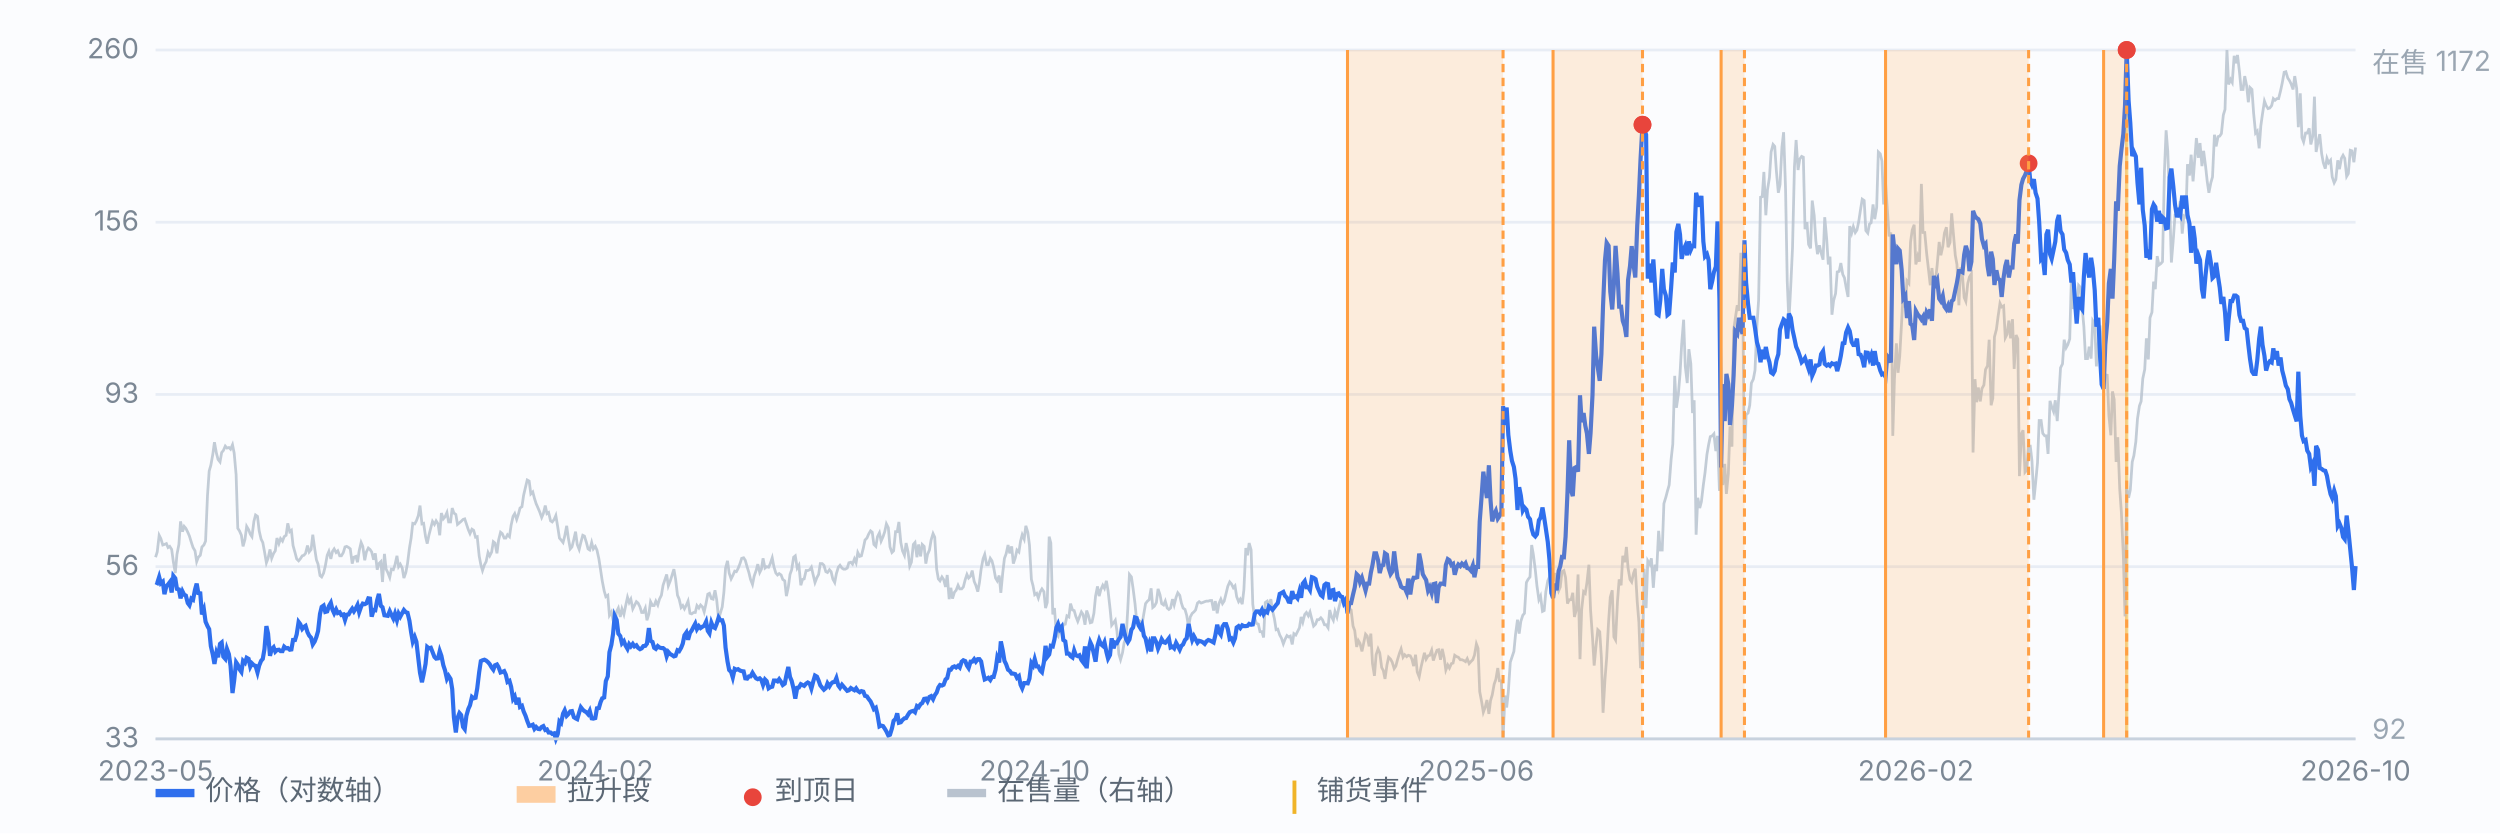
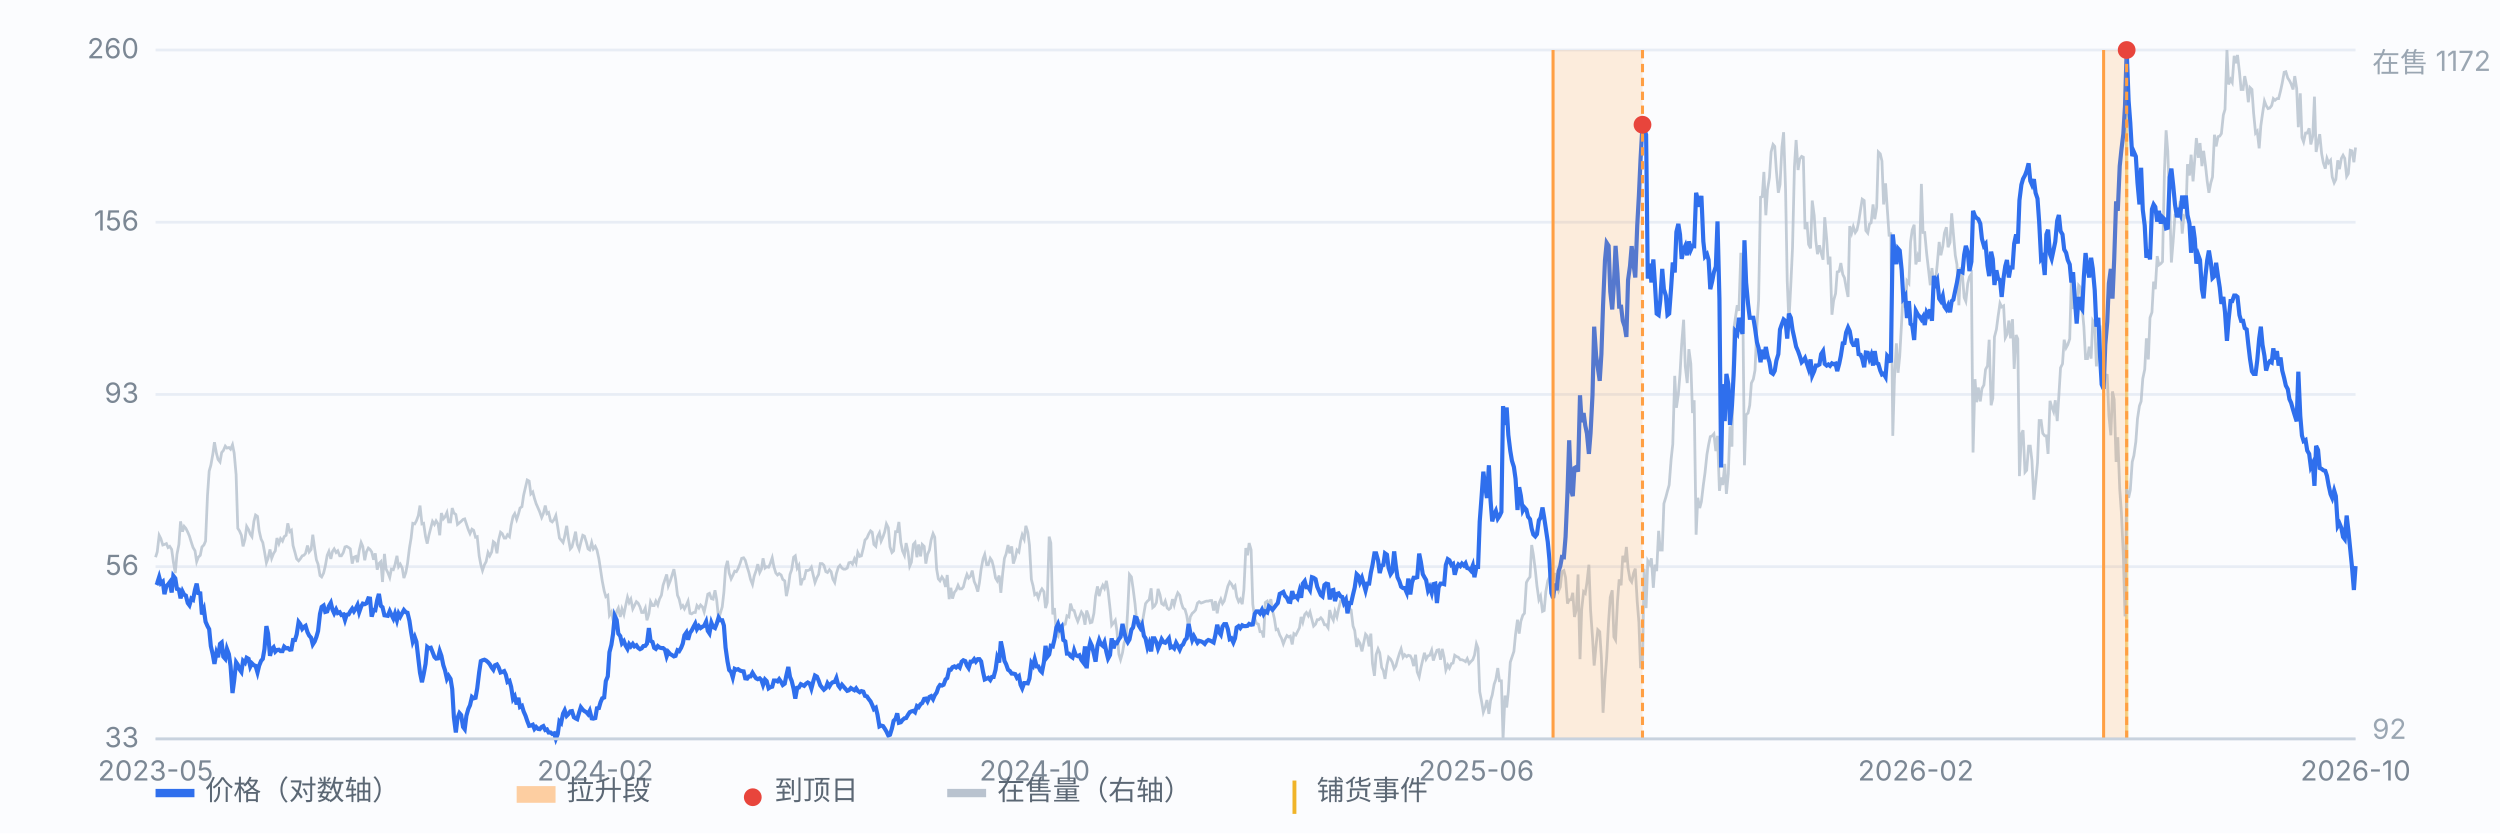
<svg xmlns="http://www.w3.org/2000/svg" viewBox="0 0 900 300" preserveAspectRatio="xMidYMid meet" style="width:100%;max-width:900px;height:auto;display:block" font-family="-apple-system,Segoe UI,Microsoft YaHei,sans-serif" font-size="10">
  <rect x="0" y="0" width="900" height="300" fill="#fbfcfe" />
  <line x1="56" y1="266.0" x2="848" y2="266.0" stroke="#e8edf5" stroke-width="1" />
  <text x="50" y="269.0" text-anchor="end" fill="#7b8794">33</text>
  <line x1="56" y1="204.0" x2="848" y2="204.0" stroke="#e8edf5" stroke-width="1" />
  <text x="50" y="207.0" text-anchor="end" fill="#7b8794">56</text>
  <line x1="56" y1="142.0" x2="848" y2="142.0" stroke="#e8edf5" stroke-width="1" />
  <text x="50" y="145.0" text-anchor="end" fill="#7b8794">93</text>
  <line x1="56" y1="80.0" x2="848" y2="80.0" stroke="#e8edf5" stroke-width="1" />
  <text x="50" y="83.0" text-anchor="end" fill="#7b8794">156</text>
  <line x1="56" y1="18.0" x2="848" y2="18.0" stroke="#e8edf5" stroke-width="1" />
  <text x="50" y="21.0" text-anchor="end" fill="#7b8794">260</text>
  <line x1="765.6" y1="18" x2="765.6" y2="266" stroke="#f0b429" stroke-width="1.2" opacity="0.55" />
  <path d="M56.0 200.6 L56.6 198.7 L57.3 192.7 L57.9 193.9 L58.6 196.2 L59.2 196.0 L59.9 195.7 L60.5 197.1 L61.1 196.7 L61.8 197.8 L62.4 202.2 L63.1 206.3 L63.7 199.6 L64.4 196.0 L65.0 187.7 L65.7 191.4 L66.3 189.5 L66.9 190.2 L67.6 191.6 L68.2 193.0 L68.9 195.3 L69.5 197.1 L70.2 198.3 L70.8 202.2 L71.4 200.6 L72.1 199.9 L72.7 196.9 L73.4 196.2 L74.0 194.8 L74.7 178.3 L75.3 169.6 L75.9 167.5 L76.6 163.6 L77.2 159.2 L77.9 163.1 L78.5 165.4 L79.2 166.3 L79.8 162.9 L80.4 162.2 L81.1 160.6 L81.7 161.3 L82.4 161.1 L83.0 161.7 L83.7 160.1 L84.3 163.1 L85.0 170.9 L85.6 190.2 L86.2 191.1 L86.9 192.7 L87.5 196.7 L88.2 194.1 L88.8 189.5 L89.5 190.7 L90.1 192.3 L90.7 193.2 L91.4 187.7 L92.0 185.4 L92.7 185.9 L93.3 191.1 L94.0 194.1 L94.6 195.3 L95.2 198.5 L95.9 202.6 L96.5 201.0 L97.2 197.8 L97.8 201.0 L98.5 199.2 L99.1 198.3 L99.7 193.7 L100.4 195.7 L101.0 193.9 L101.7 194.8 L102.3 193.2 L103.0 192.7 L103.6 188.4 L104.3 191.4 L104.9 190.9 L105.5 196.4 L106.2 198.9 L106.8 201.2 L107.5 201.9 L108.1 201.2 L108.8 200.1 L109.4 199.9 L110.0 199.2 L110.7 196.4 L111.3 198.7 L112.0 197.8 L112.6 192.5 L113.3 197.6 L113.9 201.5 L114.5 203.1 L115.2 207.2 L115.8 207.7 L116.5 206.3 L117.1 203.8 L117.8 199.9 L118.4 198.5 L119.1 201.2 L119.7 198.5 L120.3 197.6 L121.0 198.9 L121.6 198.3 L122.3 200.1 L122.9 200.1 L123.6 198.9 L124.2 196.9 L124.8 196.7 L125.5 197.1 L126.1 197.6 L126.8 202.9 L127.4 200.6 L128.1 200.3 L128.7 202.4 L129.3 198.3 L130.0 195.3 L130.6 196.7 L131.3 201.7 L131.9 198.7 L132.6 197.3 L133.2 197.8 L133.8 198.7 L134.5 201.5 L135.1 199.2 L135.8 205.1 L136.4 202.9 L137.1 202.2 L137.7 209.5 L138.4 199.4 L139.0 204.9 L139.6 206.1 L140.3 207.9 L140.9 204.9 L141.6 205.1 L142.2 203.3 L142.9 200.1 L143.5 204.0 L144.1 203.1 L144.8 204.5 L145.4 208.1 L146.1 206.1 L146.7 202.9 L147.4 197.3 L148.0 193.7 L148.6 188.4 L149.3 188.6 L149.9 187.5 L150.6 185.6 L151.2 182.0 L151.9 188.6 L152.5 188.4 L153.2 193.2 L153.8 195.7 L154.4 192.7 L155.1 190.0 L155.7 187.7 L156.4 188.8 L157.0 187.5 L157.7 188.6 L158.3 192.7 L158.9 184.7 L159.6 186.8 L160.2 186.1 L160.9 184.5 L161.5 187.9 L162.2 187.9 L162.8 182.9 L163.4 184.7 L164.1 185.2 L164.7 188.8 L165.4 188.2 L166.0 187.7 L166.7 187.0 L167.3 186.8 L167.9 188.6 L168.6 190.7 L169.2 192.1 L169.9 190.5 L170.5 190.9 L171.2 193.4 L171.8 193.2 L172.5 200.1 L173.1 203.3 L173.7 205.4 L174.4 203.3 L175.0 202.2 L175.7 198.9 L176.3 200.1 L177.0 198.7 L177.6 195.0 L178.2 195.5 L178.9 199.2 L179.5 194.4 L180.2 191.6 L180.8 192.1 L181.5 193.7 L182.1 193.7 L182.7 192.5 L183.4 193.2 L184.0 189.1 L184.7 185.9 L185.3 184.9 L186.0 187.0 L186.6 185.2 L187.2 182.9 L187.9 182.4 L188.5 178.3 L189.2 175.3 L189.8 172.8 L190.5 173.2 L191.1 177.8 L191.8 177.1 L192.4 179.4 L193.0 181.3 L193.7 182.9 L194.3 184.3 L195.0 186.3 L195.6 184.9 L196.3 182.0 L196.9 184.9 L197.5 184.5 L198.2 187.5 L198.8 187.9 L199.5 187.0 L200.1 185.6 L200.8 189.8 L201.4 193.7 L202.0 194.4 L202.7 195.3 L203.3 193.0 L204.0 189.3 L204.6 193.7 L205.3 197.6 L205.9 196.9 L206.6 194.1 L207.2 191.4 L207.8 196.0 L208.5 197.8 L209.1 195.3 L209.8 192.7 L210.4 193.0 L211.1 195.3 L211.7 197.6 L212.3 198.0 L213.0 195.3 L213.6 197.6 L214.3 196.7 L214.9 198.0 L215.6 201.2 L216.2 205.1 L216.8 209.1 L217.5 212.7 L218.1 214.8 L218.8 214.3 L219.4 221.5 L220.1 220.3 L220.7 223.3 L221.3 224.7 L222.0 220.1 L222.6 218.9 L223.3 222.1 L223.9 219.2 L224.6 221.2 L225.2 218.2 L225.9 215.0 L226.5 216.9 L227.1 215.7 L227.8 219.2 L228.4 218.0 L229.1 216.6 L229.7 217.1 L230.4 218.5 L231.0 220.5 L231.6 220.5 L232.3 218.9 L232.9 223.3 L233.6 221.0 L234.2 216.6 L234.9 218.0 L235.5 218.0 L236.1 216.4 L236.8 217.8 L237.4 215.7 L238.1 214.3 L238.7 210.7 L239.4 208.6 L240.0 206.8 L240.6 210.9 L241.3 209.1 L241.9 207.2 L242.6 204.9 L243.2 208.4 L243.9 214.3 L244.5 215.7 L245.2 218.7 L245.8 218.0 L246.4 219.2 L247.1 217.8 L247.7 216.4 L248.4 220.8 L249.0 221.0 L249.7 220.5 L250.3 220.5 L250.9 218.0 L251.6 218.9 L252.2 217.8 L252.9 218.5 L253.5 220.3 L254.2 217.1 L254.8 213.9 L255.4 213.6 L256.1 215.5 L256.7 215.7 L257.4 212.5 L258.0 215.9 L258.7 222.8 L259.3 220.8 L260.0 218.5 L260.6 213.2 L261.2 204.5 L261.9 201.9 L262.5 206.3 L263.2 208.4 L263.8 207.2 L264.5 205.6 L265.1 205.8 L265.7 204.7 L266.4 202.9 L267.0 201.0 L267.7 200.8 L268.3 201.7 L269.0 204.2 L269.6 206.1 L270.2 208.6 L270.9 210.4 L271.5 207.4 L272.2 205.4 L272.8 203.1 L273.5 206.1 L274.1 204.9 L274.7 201.0 L275.4 204.5 L276.0 204.0 L276.7 204.2 L277.3 202.9 L278.0 200.8 L278.6 204.0 L279.3 206.3 L279.9 207.0 L280.5 206.5 L281.2 207.0 L281.8 208.6 L282.5 209.1 L283.1 214.6 L283.8 211.3 L284.4 206.8 L285.0 205.1 L285.7 200.6 L286.3 200.1 L287.0 204.5 L287.6 203.5 L288.3 210.7 L288.9 208.6 L289.5 208.4 L290.2 205.4 L290.8 205.4 L291.5 205.1 L292.1 204.2 L292.8 207.2 L293.4 209.7 L294.1 207.9 L294.7 206.8 L295.3 202.9 L296.0 202.9 L296.6 203.5 L297.3 205.8 L297.9 206.1 L298.6 205.1 L299.2 205.8 L299.8 208.4 L300.5 209.7 L301.1 206.5 L301.8 204.2 L302.4 203.5 L303.1 204.5 L303.7 204.9 L304.3 204.9 L305.0 204.5 L305.6 202.6 L306.3 202.4 L306.9 203.1 L307.6 201.2 L308.2 202.6 L308.8 198.9 L309.5 200.3 L310.1 200.1 L310.8 197.3 L311.4 194.4 L312.1 193.7 L312.7 192.3 L313.4 191.1 L314.0 191.6 L314.6 196.0 L315.3 196.7 L315.9 193.2 L316.6 191.8 L317.2 194.8 L317.9 193.2 L318.5 191.4 L319.1 188.6 L319.8 190.0 L320.4 196.9 L321.1 198.9 L321.7 198.3 L322.4 191.4 L323.0 191.4 L323.6 187.9 L324.3 195.3 L324.9 198.3 L325.6 199.9 L326.2 195.5 L326.9 198.7 L327.5 203.8 L328.1 202.4 L328.8 196.0 L329.4 195.3 L330.1 200.6 L330.7 196.0 L331.4 200.3 L332.0 196.0 L332.7 196.7 L333.3 202.9 L333.9 199.6 L334.6 198.0 L335.2 194.4 L335.9 192.1 L336.5 193.4 L337.2 204.9 L337.8 208.4 L338.4 209.1 L339.1 207.7 L339.7 208.6 L340.4 211.3 L341.0 207.0 L341.7 215.7 L342.3 211.6 L342.9 215.5 L343.6 213.2 L344.2 212.5 L344.9 210.7 L345.5 212.0 L346.2 212.0 L346.8 211.3 L347.5 208.6 L348.1 206.8 L348.7 208.1 L349.4 207.4 L350.0 205.4 L350.7 209.3 L351.3 210.7 L352.0 213.0 L352.6 209.7 L353.2 204.9 L353.9 201.2 L354.5 199.6 L355.2 203.3 L355.8 203.3 L356.5 201.0 L357.1 201.9 L357.7 204.2 L358.4 208.1 L359.0 209.1 L359.7 207.2 L360.3 213.4 L361.0 206.1 L361.6 201.0 L362.2 199.4 L362.9 196.2 L363.5 199.2 L364.2 196.7 L364.8 202.9 L365.5 200.8 L366.1 198.0 L366.8 198.7 L367.4 194.8 L368.0 192.5 L368.7 194.1 L369.3 189.3 L370.0 191.6 L370.6 196.2 L371.3 208.6 L371.9 210.9 L372.5 214.1 L373.2 213.6 L373.8 215.3 L374.5 213.0 L375.1 212.0 L375.8 213.0 L376.4 218.9 L377.0 216.9 L377.7 193.2 L378.3 195.5 L379.0 221.2 L379.6 218.9 L380.3 228.3 L380.9 229.0 L381.5 225.6 L382.2 227.7 L382.8 224.9 L383.5 224.7 L384.1 221.7 L384.8 222.1 L385.4 217.3 L386.1 219.6 L386.7 219.8 L387.3 221.9 L388.0 223.7 L388.6 222.1 L389.3 220.3 L389.9 221.2 L390.6 224.9 L391.2 219.8 L391.8 221.5 L392.5 224.2 L393.1 224.0 L393.8 220.8 L394.4 214.6 L395.1 211.1 L395.7 214.6 L396.3 212.3 L397.0 210.7 L397.6 211.8 L398.3 209.1 L398.9 212.7 L399.6 218.9 L400.2 225.1 L400.9 224.2 L401.5 223.3 L402.1 227.2 L402.8 235.5 L403.4 237.5 L404.1 235.0 L404.7 231.3 L405.4 229.5 L406.0 219.2 L406.6 206.8 L407.3 207.7 L407.9 211.8 L408.6 217.3 L409.2 223.5 L409.9 223.3 L410.5 223.7 L411.1 224.9 L411.8 220.8 L412.4 217.3 L413.1 216.4 L413.7 215.9 L414.4 211.8 L415.0 218.7 L415.6 218.2 L416.3 216.9 L416.9 212.0 L417.6 214.1 L418.2 217.3 L418.9 217.8 L419.5 216.4 L420.2 218.9 L420.8 219.4 L421.4 218.9 L422.1 215.7 L422.7 217.8 L423.4 215.0 L424.0 213.4 L424.7 214.3 L425.3 217.1 L425.9 218.9 L426.6 219.4 L427.2 221.5 L427.9 225.8 L428.5 222.1 L429.2 220.8 L429.8 220.3 L430.4 219.6 L431.1 217.1 L431.7 216.6 L432.4 217.1 L433.0 216.9 L433.7 216.6 L434.3 216.4 L435.0 216.4 L435.6 216.2 L436.2 216.2 L436.9 219.8 L437.5 216.4 L438.2 220.8 L438.8 217.3 L439.5 215.7 L440.1 217.3 L440.7 216.4 L441.4 213.6 L442.0 211.1 L442.7 209.5 L443.3 210.2 L444.0 211.6 L444.6 210.9 L445.2 214.8 L445.9 216.6 L446.5 215.7 L447.2 217.5 L447.8 212.3 L448.5 197.3 L449.1 199.9 L449.7 195.5 L450.4 198.0 L451.0 217.5 L451.7 222.6 L452.3 224.4 L453.0 224.7 L453.6 227.4 L454.3 227.4 L454.9 229.5 L455.5 216.9 L456.2 216.4 L456.8 218.0 L457.5 215.7 L458.1 219.8 L458.8 222.8 L459.4 226.7 L460.0 226.5 L460.7 228.6 L461.3 229.7 L462.0 231.8 L462.6 230.2 L463.3 228.8 L463.9 229.3 L464.5 229.0 L465.2 232.0 L465.8 228.1 L466.5 228.6 L467.1 227.4 L467.8 226.0 L468.4 222.1 L469.0 224.0 L469.7 221.2 L470.3 220.5 L471.0 221.7 L471.6 220.3 L472.3 223.1 L472.9 225.4 L473.6 224.7 L474.2 223.1 L474.8 223.1 L475.5 222.4 L476.1 223.1 L476.8 224.9 L477.4 224.9 L478.1 226.0 L478.7 219.6 L479.3 221.9 L480.0 223.3 L480.6 220.1 L481.3 222.1 L481.9 219.2 L482.6 216.4 L483.2 216.6 L483.8 216.9 L484.5 215.5 L485.1 216.4 L485.8 219.2 L486.4 219.6 L487.1 225.4 L487.7 227.0 L488.4 232.9 L489.0 230.6 L489.6 231.6 L490.3 234.5 L490.9 231.6 L491.6 228.3 L492.2 229.0 L492.9 232.7 L493.5 228.1 L494.1 238.9 L494.8 243.3 L495.4 235.7 L496.1 233.6 L496.7 235.0 L497.4 240.3 L498.0 241.4 L498.6 244.4 L499.3 239.4 L499.9 236.6 L500.6 237.3 L501.2 238.4 L501.9 240.7 L502.5 239.8 L503.1 237.5 L503.8 235.2 L504.4 233.6 L505.1 236.6 L505.7 235.7 L506.4 236.4 L507.0 235.9 L507.7 236.1 L508.3 237.3 L508.9 239.8 L509.6 235.7 L510.2 241.9 L510.9 243.7 L511.5 240.5 L512.2 237.5 L512.8 235.0 L513.4 237.3 L514.1 236.1 L514.7 235.9 L515.4 234.1 L516.0 237.8 L516.7 235.7 L517.3 234.1 L517.9 233.9 L518.6 237.5 L519.2 233.6 L519.9 236.8 L520.5 241.2 L521.2 239.4 L521.8 240.5 L522.5 238.9 L523.1 238.7 L523.7 235.9 L524.4 236.4 L525.0 236.6 L525.7 237.5 L526.3 237.5 L527.0 237.8 L527.6 238.2 L528.2 237.1 L528.9 238.9 L529.5 238.2 L530.2 237.5 L530.8 235.9 L531.5 231.8 L532.1 233.4 L532.7 249.0 L533.4 252.7 L534.0 256.4 L534.7 254.5 L535.3 252.0 L536.0 257.0 L536.6 252.2 L537.2 250.2 L537.9 246.3 L538.5 244.6 L539.2 240.5 L539.8 245.1 L540.5 245.1 L541.1 266.0 L541.8 250.4 L542.4 254.7 L543.0 249.0 L543.7 238.4 L544.3 236.6 L545.0 234.5 L545.6 228.3 L546.3 223.1 L546.9 228.1 L547.5 223.7 L548.2 221.5 L548.8 220.8 L549.5 209.7 L550.1 208.6 L550.8 207.7 L551.4 196.2 L552.0 199.6 L552.7 205.1 L553.3 210.9 L554.0 215.9 L554.6 214.6 L555.3 220.1 L555.9 219.8 L556.5 213.0 L557.2 209.1 L557.8 207.7 L558.5 204.7 L559.1 209.3 L559.8 206.3 L560.4 210.2 L561.1 212.7 L561.7 211.3 L562.3 205.8 L563.0 205.4 L563.6 207.9 L564.3 217.3 L564.9 215.9 L565.6 215.9 L566.2 213.4 L566.8 222.1 L567.5 219.4 L568.1 206.8 L568.8 237.3 L569.4 219.4 L570.1 213.0 L570.7 213.6 L571.3 209.7 L572.0 203.3 L572.6 219.6 L573.3 229.5 L573.9 239.6 L574.6 232.2 L575.2 226.7 L575.9 227.4 L576.5 236.8 L577.1 256.6 L577.8 244.4 L578.4 236.8 L579.1 223.7 L579.7 215.0 L580.4 212.5 L581.0 229.3 L581.6 230.4 L582.3 216.4 L582.9 208.6 L583.6 210.7 L584.2 200.1 L584.9 202.4 L585.5 196.9 L586.1 204.5 L586.8 208.6 L587.4 209.5 L588.1 206.3 L588.7 204.7 L589.4 216.6 L590.0 224.0 L590.6 240.5 L591.3 238.9 L591.9 204.7 L592.6 218.9 L593.2 201.9 L593.9 203.1 L594.5 201.0 L595.2 211.6 L595.8 203.3 L596.4 205.6 L597.1 191.1 L597.7 198.0 L598.4 198.0 L599.0 181.3 L599.7 179.0 L600.3 176.7 L600.9 174.6 L601.6 165.4 L602.2 159.9 L602.9 135.3 L603.5 146.8 L604.2 142.0 L604.8 134.7 L605.4 123.9 L606.1 115.1 L606.7 131.9 L607.4 137.9 L608.0 125.7 L608.7 131.0 L609.3 148.7 L609.9 144.1 L610.6 192.5 L611.2 179.2 L611.9 182.9 L612.5 180.6 L613.2 174.6 L613.8 170.2 L614.5 163.6 L615.1 160.1 L615.7 157.2 L616.4 156.9 L617.0 156.2 L617.7 162.4 L618.3 156.9 L619.0 176.7 L619.6 171.9 L620.2 174.6 L620.9 167.0 L621.5 177.8 L622.2 170.5 L622.8 153.5 L623.5 160.8 L624.1 119.0 L624.7 114.7 L625.4 109.9 L626.0 111.9 L626.7 91.0 L627.3 99.7 L628.0 167.5 L628.6 149.3 L629.3 148.7 L629.9 145.9 L630.5 137.9 L631.2 136.5 L631.8 133.3 L632.5 117.2 L633.1 108.0 L633.8 71.0 L634.4 70.8 L635.0 61.9 L635.7 77.5 L636.3 68.3 L637.0 63.9 L637.6 54.7 L638.3 52.0 L638.9 52.7 L639.5 61.6 L640.2 69.4 L640.8 66.5 L641.5 52.9 L642.1 47.6 L642.8 68.1 L643.4 101.1 L644.0 115.8 L644.7 102.3 L645.3 89.4 L646.0 60.0 L646.6 50.4 L647.3 61.2 L647.9 57.3 L648.6 56.3 L649.2 56.6 L649.8 82.5 L650.5 80.0 L651.1 88.0 L651.8 89.4 L652.4 72.2 L653.1 77.5 L653.7 86.7 L654.3 91.5 L655.0 88.3 L655.6 91.0 L656.3 93.5 L656.9 78.2 L657.6 86.0 L658.2 95.2 L658.8 92.4 L659.5 113.3 L660.1 108.2 L660.8 105.7 L661.4 97.9 L662.1 97.7 L662.7 94.7 L663.4 98.8 L664.0 100.0 L664.6 103.4 L665.3 106.9 L665.9 81.4 L666.6 83.9 L667.2 81.6 L667.9 83.7 L668.5 82.8 L669.1 80.0 L669.8 75.4 L670.4 71.7 L671.1 72.2 L671.7 83.0 L672.4 83.9 L673.0 80.7 L673.6 80.2 L674.3 73.6 L674.9 78.9 L675.6 74.7 L676.2 54.7 L676.9 55.4 L677.5 58.0 L678.1 73.6 L678.8 66.0 L679.4 74.9 L680.1 85.1 L680.7 83.7 L681.4 156.9 L682.0 136.3 L682.7 123.6 L683.3 134.2 L683.9 128.2 L684.6 115.6 L685.2 103.9 L685.9 110.8 L686.5 101.1 L687.2 102.0 L687.8 87.1 L688.4 82.8 L689.1 80.9 L689.7 95.2 L690.4 92.2 L691.0 94.2 L691.7 66.2 L692.3 83.7 L692.9 83.7 L693.6 91.3 L694.2 96.5 L694.9 102.7 L695.5 96.5 L696.2 103.2 L696.8 100.9 L697.4 95.2 L698.1 87.1 L698.7 91.9 L699.4 88.7 L700.0 83.9 L700.7 81.8 L701.3 89.0 L702.0 87.3 L702.6 76.8 L703.2 83.9 L703.9 91.9 L704.5 95.2 L705.2 109.9 L705.8 96.3 L706.5 99.5 L707.1 107.1 L707.7 108.5 L708.4 102.0 L709.0 99.7 L709.7 98.6 L710.3 162.9 L711.0 136.5 L711.6 144.8 L712.2 139.5 L712.9 144.5 L713.5 139.9 L714.2 138.6 L714.8 133.0 L715.5 131.7 L716.1 122.3 L716.8 145.9 L717.4 143.4 L718.0 121.3 L718.7 118.6 L719.3 114.0 L720.0 109.2 L720.6 110.5 L721.3 110.1 L721.9 121.6 L722.5 120.4 L723.2 115.4 L723.8 121.8 L724.5 114.9 L725.1 132.8 L725.8 120.6 L726.4 122.0 L727.0 171.4 L727.7 156.2 L728.3 154.9 L729.0 170.0 L729.6 169.3 L730.3 160.6 L730.9 160.6 L731.5 165.9 L732.2 179.9 L732.8 174.1 L733.5 166.6 L734.1 151.4 L734.8 151.4 L735.4 156.0 L736.1 156.9 L736.7 156.9 L737.3 163.4 L738.0 144.3 L738.6 146.4 L739.3 148.2 L739.9 144.1 L740.6 151.6 L741.2 142.2 L741.8 132.4 L742.5 131.0 L743.1 122.3 L743.8 125.2 L744.4 124.1 L745.1 122.0 L745.7 100.0 L746.3 111.2 L747.0 109.2 L747.6 111.0 L748.3 102.7 L748.9 103.4 L749.6 111.0 L750.2 117.7 L750.8 129.1 L751.5 129.1 L752.1 124.8 L752.8 129.1 L753.4 115.4 L754.1 116.5 L754.7 131.9 L755.4 123.6 L756.0 117.2 L756.6 123.2 L757.3 135.3 L757.9 134.9 L758.6 135.1 L759.2 149.6 L759.9 156.7 L760.5 140.9 L761.1 143.8 L761.8 166.3 L762.4 157.4 L763.1 176.0 L763.7 184.5 L764.4 199.9 L765.0 221.9 L765.6 175.8 L766.3 179.2 L766.9 176.4 L767.6 166.3 L768.2 164.0 L768.9 159.0 L769.5 150.7 L770.2 146.1 L770.8 144.5 L771.4 136.3 L772.1 133.0 L772.7 121.8 L773.4 129.4 L774.0 114.4 L774.7 112.4 L775.3 101.4 L775.9 104.1 L776.6 92.2 L777.2 95.4 L777.9 94.9 L778.5 94.2 L779.2 61.6 L779.8 46.9 L780.4 54.5 L781.1 74.3 L781.7 94.5 L782.4 86.0 L783.0 77.5 L783.7 77.5 L784.3 76.3 L784.9 72.4 L785.6 84.1 L786.2 77.7 L786.9 78.2 L787.5 59.1 L788.2 63.2 L788.8 55.7 L789.5 65.3 L790.1 57.5 L790.7 49.7 L791.4 56.8 L792.0 51.5 L792.7 59.8 L793.3 54.3 L794.0 59.8 L794.6 65.3 L795.2 69.4 L795.9 65.8 L796.5 63.7 L797.2 48.5 L797.8 52.7 L798.5 49.2 L799.1 49.0 L799.7 48.1 L800.4 41.4 L801.0 39.4 L801.7 18.0 L802.3 30.4 L803.0 28.6 L803.6 29.7 L804.3 20.1 L804.9 22.8 L805.5 19.8 L806.2 25.8 L806.8 32.2 L807.5 32.2 L808.1 27.4 L808.8 30.9 L809.4 36.8 L810.0 31.5 L810.7 32.2 L811.3 40.7 L812.0 47.9 L812.6 47.2 L813.3 53.4 L813.9 45.3 L814.5 41.0 L815.2 36.4 L815.8 38.0 L816.5 39.1 L817.1 38.9 L817.8 38.0 L818.4 35.5 L819.0 36.1 L819.7 35.5 L820.3 35.5 L821.0 32.7 L821.6 29.9 L822.3 26.0 L822.9 25.8 L823.6 28.1 L824.2 29.0 L824.8 30.2 L825.5 32.2 L826.1 27.4 L826.8 31.8 L827.4 45.8 L828.1 33.6 L828.7 49.5 L829.3 51.1 L830.0 47.9 L830.6 47.9 L831.3 46.2 L831.9 52.0 L832.6 49.0 L833.2 34.8 L833.8 54.7 L834.5 51.1 L835.1 48.3 L835.8 55.4 L836.4 58.6 L837.1 60.7 L837.7 57.0 L838.3 58.6 L839.0 57.7 L839.6 63.7 L840.3 65.8 L840.9 64.6 L841.6 57.7 L842.2 60.9 L842.9 57.0 L843.5 55.9 L844.1 57.0 L844.8 63.5 L845.4 62.5 L846.1 54.1 L846.7 54.3 L847.4 58.4 L848.0 53.1" fill="none" stroke="#b9c3cf" stroke-width="1" opacity="0.85" />
  <text x="854" y="26" fill="#9aa6b2">在售 1172</text>
  <text x="854" y="266" fill="#9aa6b2">92</text>
  <path d="M56.0 209.6 L56.6 209.9 L57.3 207.7 L57.9 210.0 L58.6 209.4 L59.2 213.9 L59.9 211.0 L60.5 210.4 L61.1 209.6 L61.8 213.3 L62.4 207.3 L63.1 208.2 L63.7 212.0 L64.4 212.2 L65.0 215.4 L65.7 212.9 L66.3 214.1 L66.9 214.4 L67.6 217.1 L68.2 217.9 L68.9 215.5 L69.5 215.9 L70.2 212.3 L70.8 210.1 L71.4 213.5 L72.1 213.6 L72.7 221.2 L73.4 219.4 L74.0 223.8 L74.7 225.4 L75.3 226.5 L75.9 232.6 L76.6 235.6 L77.2 239.0 L77.9 235.0 L78.5 236.6 L79.2 231.8 L79.8 231.3 L80.4 236.4 L81.1 237.2 L81.7 233.6 L82.4 235.5 L83.0 239.8 L83.7 249.5 L84.3 245.0 L85.0 238.4 L85.6 239.3 L86.2 240.9 L86.9 241.9 L87.5 237.9 L88.2 238.6 L88.8 236.8 L89.5 237.2 L90.1 240.0 L90.7 238.8 L91.4 239.5 L92.0 239.7 L92.7 242.1 L93.3 239.6 L94.0 237.9 L94.6 237.2 L95.2 233.7 L95.9 225.4 L96.5 228.1 L97.2 236.1 L97.8 233.7 L98.5 233.0 L99.1 234.6 L99.7 234.0 L100.4 233.9 L101.0 234.4 L101.7 234.4 L102.3 232.8 L103.0 233.4 L103.6 233.3 L104.3 233.9 L104.9 233.8 L105.5 230.4 L106.2 230.4 L106.8 228.4 L107.5 223.9 L108.1 224.7 L108.8 226.4 L109.4 225.7 L110.0 225.3 L110.7 227.6 L111.3 228.8 L112.0 229.6 L112.6 232.0 L113.3 230.9 L113.9 229.3 L114.5 227.2 L115.2 221.0 L115.8 218.5 L116.5 218.0 L117.1 220.3 L117.8 220.1 L118.4 218.2 L119.1 217.0 L119.7 219.5 L120.3 220.8 L121.0 219.4 L121.6 220.7 L122.3 220.4 L122.9 221.4 L123.6 221.2 L124.2 223.2 L124.8 221.3 L125.5 221.2 L126.1 220.1 L126.8 219.1 L127.4 220.1 L128.1 219.0 L128.7 217.8 L129.3 220.4 L130.0 218.4 L130.6 217.3 L131.3 217.5 L131.9 217.2 L132.6 215.4 L133.2 215.5 L133.8 222.0 L134.5 219.6 L135.1 219.7 L135.8 216.0 L136.4 213.8 L137.1 218.1 L137.7 218.6 L138.4 221.5 L139.0 221.6 L139.6 221.7 L140.3 220.0 L140.9 221.3 L141.6 222.7 L142.2 220.9 L142.9 223.3 L143.5 220.9 L144.1 222.0 L144.8 220.7 L145.4 219.6 L146.1 220.4 L146.7 220.6 L147.4 223.5 L148.0 227.6 L148.6 231.0 L149.3 229.3 L149.9 231.0 L150.6 237.1 L151.2 242.2 L151.9 245.6 L152.5 242.8 L153.2 239.0 L153.8 232.9 L154.4 233.4 L155.1 233.2 L155.7 234.7 L156.4 236.5 L157.0 237.1 L157.7 237.0 L158.3 234.4 L158.9 236.1 L159.6 239.5 L160.2 241.3 L160.9 244.4 L161.5 243.3 L162.2 244.4 L162.8 248.1 L163.4 258.2 L164.1 263.7 L164.7 258.5 L165.4 256.7 L166.0 257.4 L166.7 261.7 L167.3 262.5 L167.9 257.7 L168.6 255.2 L169.2 253.9 L169.9 250.9 L170.5 251.4 L171.2 251.2 L171.8 247.8 L172.5 242.0 L173.1 238.0 L173.7 237.7 L174.4 237.5 L175.0 237.8 L175.7 238.4 L176.3 239.1 L177.0 240.3 L177.6 241.1 L178.2 239.5 L178.9 239.2 L179.5 240.2 L180.2 242.1 L180.8 241.9 L181.5 241.6 L182.1 242.9 L182.7 245.5 L183.4 245.1 L184.0 247.2 L184.7 251.6 L185.3 250.7 L186.0 253.6 L186.6 251.2 L187.2 254.5 L187.9 254.1 L188.5 256.1 L189.2 257.7 L189.8 259.5 L190.5 261.3 L191.1 261.2 L191.8 260.9 L192.4 262.4 L193.0 261.7 L193.7 262.4 L194.3 262.5 L195.0 261.7 L195.6 261.4 L196.3 262.8 L196.9 262.6 L197.5 263.7 L198.2 263.7 L198.8 264.2 L199.5 264.0 L200.1 266.0 L200.8 264.2 L201.4 259.7 L202.0 260.3 L202.7 256.9 L203.3 255.7 L204.0 257.7 L204.6 257.1 L205.3 256.1 L205.9 256.0 L206.6 258.2 L207.2 258.6 L207.8 258.9 L208.5 256.5 L209.1 254.6 L209.8 255.5 L210.4 256.0 L211.1 256.4 L211.7 257.1 L212.3 255.9 L213.0 258.6 L213.6 258.7 L214.3 258.5 L214.9 255.0 L215.6 254.9 L216.2 252.8 L216.8 251.4 L217.5 251.1 L218.1 245.2 L218.8 243.5 L219.4 234.8 L220.1 232.1 L220.7 228.2 L221.3 221.7 L222.0 223.2 L222.6 228.1 L223.3 229.0 L223.9 231.6 L224.6 230.8 L225.2 232.4 L225.9 233.6 L226.5 231.9 L227.1 232.7 L227.8 231.8 L228.4 232.7 L229.1 232.3 L229.7 233.2 L230.4 233.7 L231.0 233.4 L231.6 232.6 L232.3 232.5 L232.9 231.7 L233.6 226.1 L234.2 230.7 L234.9 231.1 L235.5 233.2 L236.1 233.6 L236.8 232.6 L237.4 233.1 L238.1 233.3 L238.7 233.3 L239.4 233.9 L240.0 236.3 L240.6 234.7 L241.3 235.5 L241.9 235.8 L242.6 236.3 L243.2 236.1 L243.9 234.1 L244.5 234.4 L245.2 233.2 L245.8 231.7 L246.4 228.7 L247.1 227.7 L247.7 230.3 L248.4 227.8 L249.0 227.0 L249.7 225.6 L250.3 224.5 L250.9 226.5 L251.6 225.4 L252.2 226.1 L252.9 225.6 L253.5 225.3 L254.2 223.8 L254.8 227.1 L255.4 228.0 L256.1 224.2 L256.7 225.7 L257.4 226.1 L258.0 224.6 L258.7 222.3 L259.3 223.3 L260.0 223.3 L260.6 225.2 L261.2 233.1 L261.9 238.1 L262.5 241.2 L263.2 241.9 L263.8 243.9 L264.5 240.8 L265.1 241.1 L265.7 240.9 L266.4 241.4 L267.0 241.6 L267.7 241.7 L268.3 244.2 L269.0 244.3 L269.6 243.5 L270.2 243.5 L270.9 242.2 L271.5 243.2 L272.2 244.2 L272.8 244.5 L273.5 244.2 L274.1 244.8 L274.7 246.6 L275.4 244.6 L276.0 245.2 L276.7 247.8 L277.3 247.4 L278.0 247.2 L278.6 245.0 L279.3 245.0 L279.9 245.3 L280.5 244.5 L281.2 245.5 L281.8 246.6 L282.5 246.1 L283.1 243.1 L283.8 240.1 L284.4 243.7 L285.0 245.1 L285.7 248.0 L286.3 251.5 L287.0 247.6 L287.6 247.5 L288.3 246.3 L288.9 246.6 L289.5 246.9 L290.2 246.1 L290.8 245.7 L291.5 246.1 L292.1 247.9 L292.8 245.2 L293.4 243.2 L294.1 243.6 L294.7 245.0 L295.3 246.7 L296.0 247.6 L296.6 248.3 L297.3 247.7 L297.9 246.0 L298.6 247.1 L299.2 246.1 L299.8 245.6 L300.5 245.5 L301.1 244.1 L301.8 246.8 L302.4 247.6 L303.1 246.5 L303.7 247.2 L304.3 247.9 L305.0 248.7 L305.6 248.5 L306.3 247.7 L306.9 248.1 L307.6 248.5 L308.2 247.8 L308.8 248.7 L309.5 249.2 L310.1 248.8 L310.8 249.0 L311.4 250.5 L312.1 250.7 L312.7 251.6 L313.4 252.5 L314.0 253.8 L314.6 255.3 L315.3 254.8 L315.9 257.3 L316.6 261.5 L317.2 261.2 L317.9 261.4 L318.5 262.3 L319.1 263.3 L319.8 264.8 L320.4 264.5 L321.1 262.2 L321.7 259.5 L322.4 258.8 L323.0 256.8 L323.6 260.2 L324.3 260.0 L324.9 259.2 L325.6 258.6 L326.2 258.5 L326.9 257.3 L327.5 256.4 L328.1 256.1 L328.8 255.9 L329.4 256.4 L330.1 254.2 L330.7 254.6 L331.4 253.5 L332.0 253.1 L332.7 251.6 L333.3 251.5 L333.9 252.5 L334.6 250.9 L335.2 250.6 L335.9 251.7 L336.5 250.3 L337.2 249.3 L337.8 247.5 L338.4 246.6 L339.1 246.8 L339.7 246.5 L340.4 244.6 L341.0 244.1 L341.7 241.1 L342.3 241.1 L342.9 240.2 L343.6 239.9 L344.2 240.3 L344.9 239.7 L345.5 240.3 L346.2 238.2 L346.8 237.7 L347.5 238.0 L348.1 239.6 L348.7 240.5 L349.4 238.2 L350.0 238.2 L350.7 237.3 L351.3 238.2 L352.0 237.3 L352.6 237.3 L353.2 238.1 L353.9 241.9 L354.5 244.6 L355.2 244.3 L355.8 244.0 L356.5 244.8 L357.1 243.7 L357.7 243.7 L358.4 241.1 L359.0 236.8 L359.7 238.5 L360.3 230.9 L361.0 234.2 L361.6 237.9 L362.2 239.1 L362.9 241.1 L363.5 241.5 L364.2 242.5 L364.8 242.5 L365.5 242.7 L366.1 244.0 L366.8 243.4 L367.4 246.5 L368.0 247.8 L368.7 245.9 L369.3 245.9 L370.0 246.0 L370.6 244.3 L371.3 238.7 L371.9 239.6 L372.5 237.3 L373.2 239.9 L373.8 239.9 L374.5 241.4 L375.1 242.0 L375.8 238.4 L376.4 232.5 L377.0 236.5 L377.7 235.6 L378.3 232.5 L379.0 232.7 L379.6 230.2 L380.3 225.9 L380.9 224.6 L381.5 226.5 L382.2 225.6 L382.8 230.4 L383.5 230.9 L384.1 235.3 L384.8 235.3 L385.4 236.2 L386.1 236.7 L386.7 234.2 L387.3 235.9 L388.0 236.2 L388.6 235.9 L389.3 237.6 L389.9 238.4 L390.6 232.7 L391.2 240.6 L391.8 234.5 L392.5 231.2 L393.1 232.5 L393.8 235.4 L394.4 238.2 L395.1 232.4 L395.7 230.4 L396.3 231.9 L397.0 232.5 L397.6 231.2 L398.3 234.7 L398.9 237.1 L399.6 235.8 L400.2 229.8 L400.9 233.4 L401.5 231.3 L402.1 231.5 L402.8 230.1 L403.4 229.3 L404.1 224.6 L404.7 227.6 L405.4 230.1 L406.0 231.2 L406.6 230.2 L407.3 226.7 L407.9 225.9 L408.6 222.3 L409.2 222.5 L409.9 225.1 L410.5 226.1 L411.1 224.9 L411.8 228.9 L412.4 229.8 L413.1 233.1 L413.7 231.5 L414.4 234.5 L415.0 229.8 L415.6 229.8 L416.3 231.3 L416.9 233.5 L417.6 231.8 L418.2 230.1 L418.9 231.2 L419.5 231.4 L420.2 230.6 L420.8 229.8 L421.4 233.1 L422.1 232.8 L422.7 233.4 L423.4 231.4 L424.0 232.5 L424.7 233.9 L425.3 232.5 L425.9 232.0 L426.6 230.4 L427.2 229.8 L427.9 224.6 L428.5 227.7 L429.2 230.4 L429.8 229.0 L430.4 230.1 L431.1 231.4 L431.7 230.7 L432.4 230.9 L433.0 231.2 L433.7 231.8 L434.3 230.9 L435.0 230.4 L435.6 230.6 L436.2 230.9 L436.9 231.3 L437.5 228.8 L438.2 224.9 L438.8 227.5 L439.5 228.5 L440.1 225.6 L440.7 224.7 L441.4 224.7 L442.0 226.4 L442.7 230.1 L443.3 229.8 L444.0 231.3 L444.6 229.8 L445.2 225.9 L445.9 225.4 L446.5 226.1 L447.2 225.1 L447.8 225.4 L448.5 225.4 L449.1 225.3 L449.7 224.6 L450.4 224.9 L451.0 224.8 L451.7 221.0 L452.3 220.1 L453.0 220.1 L453.6 220.8 L454.3 219.5 L454.9 221.1 L455.5 220.1 L456.2 220.5 L456.8 218.3 L457.5 218.9 L458.1 219.5 L458.8 218.6 L459.4 217.8 L460.0 217.1 L460.7 213.8 L461.3 213.5 L462.0 213.1 L462.6 214.5 L463.3 215.2 L463.9 216.6 L464.5 216.7 L465.2 212.8 L465.8 215.0 L466.5 214.7 L467.1 215.4 L467.8 212.8 L468.4 215.2 L469.0 210.1 L469.7 209.2 L470.3 211.4 L471.0 211.4 L471.6 212.4 L472.3 207.8 L472.9 208.0 L473.6 208.5 L474.2 211.2 L474.8 212.6 L475.5 214.2 L476.1 214.7 L476.8 210.6 L477.4 210.1 L478.1 210.3 L478.7 215.8 L479.3 212.6 L480.0 212.4 L480.6 216.4 L481.3 213.8 L481.9 213.6 L482.6 214.7 L483.2 214.9 L483.8 217.1 L484.5 215.9 L485.1 220.8 L485.8 217.1 L486.4 217.1 L487.1 214.0 L487.7 211.5 L488.4 206.7 L489.0 207.3 L489.6 209.6 L490.3 208.0 L490.9 210.1 L491.6 212.6 L492.2 210.1 L492.9 210.1 L493.5 206.2 L494.1 203.4 L494.8 199.2 L495.4 199.2 L496.1 201.7 L496.7 206.3 L497.4 203.6 L498.0 203.4 L498.6 199.2 L499.3 199.7 L499.9 204.5 L500.6 206.7 L501.2 205.8 L501.9 198.5 L502.5 203.7 L503.1 207.8 L503.8 209.3 L504.4 211.2 L505.1 211.7 L505.7 211.7 L506.4 213.3 L507.0 208.3 L507.7 214.0 L508.3 209.8 L508.9 208.0 L509.6 208.0 L510.2 207.8 L510.9 199.3 L511.5 202.2 L512.2 206.7 L512.8 207.8 L513.4 208.8 L514.1 212.6 L514.7 211.4 L515.4 213.5 L516.0 210.3 L516.7 210.1 L517.3 217.1 L517.9 211.4 L518.6 210.1 L519.2 210.1 L519.9 210.3 L520.5 203.4 L521.2 201.3 L521.8 201.7 L522.5 203.4 L523.1 203.0 L523.7 206.9 L524.4 204.3 L525.0 203.2 L525.7 203.8 L526.3 202.9 L527.0 203.6 L527.6 202.8 L528.2 204.5 L528.9 204.7 L529.5 205.4 L530.2 203.6 L530.8 207.8 L531.5 204.1 L532.1 204.1 L532.7 187.7 L533.4 178.4 L534.0 169.8 L534.7 175.3 L535.3 179.3 L536.0 167.5 L536.6 180.2 L537.2 187.7 L537.9 185.1 L538.5 183.9 L539.2 186.7 L539.8 185.8 L540.5 184.3 L541.1 146.2 L541.8 153.0 L542.4 146.7 L543.0 156.6 L543.7 162.3 L544.3 165.9 L545.0 168.1 L545.6 172.4 L546.3 183.6 L546.9 175.4 L547.5 178.4 L548.2 183.8 L548.8 182.7 L549.5 183.5 L550.1 186.0 L550.8 186.9 L551.4 190.3 L552.0 192.4 L552.7 193.1 L553.3 192.3 L554.0 187.3 L554.6 186.4 L555.3 182.7 L555.9 186.3 L556.5 190.3 L557.2 195.1 L557.8 201.5 L558.5 213.5 L559.1 215.3 L559.8 210.1 L560.4 212.5 L561.1 205.6 L561.7 203.8 L562.3 200.5 L563.0 200.6 L563.6 193.3 L564.3 177.1 L564.9 158.5 L565.6 176.6 L566.2 178.6 L566.8 168.5 L567.5 168.1 L568.1 169.8 L568.8 142.3 L569.4 152.0 L570.1 148.7 L570.7 153.2 L571.3 156.1 L572.0 163.4 L572.6 155.9 L573.3 142.2 L573.9 117.6 L574.6 128.1 L575.2 132.3 L575.9 137.1 L576.5 127.5 L577.1 109.9 L577.8 93.6 L578.4 87.4 L579.1 88.5 L579.7 105.0 L580.4 111.4 L581.0 102.2 L581.6 88.5 L582.3 98.5 L582.9 110.4 L583.6 110.4 L584.2 115.5 L584.9 117.6 L585.5 121.3 L586.1 100.8 L586.8 95.8 L587.4 88.6 L588.1 95.4 L588.7 99.9 L589.4 81.2 L590.0 70.4 L590.6 57.2 L591.3 44.9 L591.9 46.4 L592.6 48.5 L593.2 100.3 L593.9 94.9 L594.5 101.7 L595.2 93.4 L595.8 102.6 L596.4 112.9 L597.1 113.4 L597.7 108.2 L598.4 96.8 L599.0 104.1 L599.7 106.4 L600.3 113.4 L600.9 112.9 L601.6 103.6 L602.2 94.5 L602.9 98.1 L603.5 83.5 L604.2 80.6 L604.8 84.4 L605.4 93.2 L606.1 89.8 L606.7 88.5 L607.4 91.9 L608.0 86.9 L608.7 89.9 L609.3 88.5 L609.9 88.6 L610.6 69.4 L611.2 71.8 L611.9 74.4 L612.5 70.5 L613.2 86.9 L613.8 92.3 L614.5 91.5 L615.1 93.6 L615.7 104.1 L616.4 101.2 L617.0 98.0 L617.7 96.0 L618.3 79.7 L619.0 107.9 L619.6 168.3 L620.2 138.3 L620.9 151.6 L621.5 134.6 L622.2 138.3 L622.8 153.0 L623.5 146.1 L624.1 135.2 L624.7 119.3 L625.4 120.2 L626.0 114.4 L626.7 118.1 L627.3 120.2 L628.0 86.5 L628.6 101.7 L629.3 109.4 L629.9 114.4 L630.5 114.4 L631.2 114.4 L631.8 118.1 L632.5 123.2 L633.1 125.3 L633.8 130.4 L634.4 125.9 L635.0 129.3 L635.7 124.9 L636.3 128.1 L637.0 130.4 L637.6 134.1 L638.3 134.6 L638.9 133.5 L639.5 129.8 L640.2 127.5 L640.8 118.6 L641.5 116.6 L642.1 115.0 L642.8 115.6 L643.4 121.9 L644.0 112.9 L644.7 114.4 L645.3 118.7 L646.0 121.9 L646.6 124.8 L647.3 126.4 L647.9 128.1 L648.6 130.4 L649.2 129.8 L649.8 128.9 L650.5 131.0 L651.1 132.8 L651.8 129.4 L652.4 135.2 L653.1 133.6 L653.7 131.6 L654.3 131.6 L655.0 131.2 L655.6 127.5 L656.3 126.4 L656.9 131.0 L657.6 131.6 L658.2 131.2 L658.8 131.7 L659.5 130.8 L660.1 131.1 L660.8 130.9 L661.4 133.6 L662.1 131.0 L662.7 128.1 L663.4 123.6 L664.0 123.5 L664.6 119.7 L665.3 117.9 L665.9 119.2 L666.6 123.1 L667.2 124.2 L667.9 124.2 L668.5 121.9 L669.1 127.5 L669.8 127.7 L670.4 129.2 L671.1 132.2 L671.7 126.9 L672.4 127.0 L673.0 129.2 L673.6 127.8 L674.3 131.6 L674.9 126.4 L675.6 130.7 L676.2 131.0 L676.9 133.4 L677.5 134.8 L678.1 134.5 L678.8 135.7 L679.4 128.1 L680.1 128.9 L680.7 130.5 L681.4 84.4 L682.0 90.2 L682.7 95.1 L683.3 89.5 L683.9 90.2 L684.6 97.2 L685.2 107.4 L685.9 106.4 L686.5 114.5 L687.2 108.4 L687.8 116.6 L688.4 117.1 L689.1 122.4 L689.7 111.9 L690.4 113.2 L691.0 113.9 L691.7 115.0 L692.3 114.0 L692.9 117.0 L693.6 112.4 L694.2 113.4 L694.9 111.4 L695.5 115.5 L696.2 99.3 L696.8 102.2 L697.4 100.9 L698.1 107.5 L698.7 108.4 L699.4 106.5 L700.0 110.4 L700.7 111.4 L701.3 110.0 L702.0 112.4 L702.6 108.4 L703.2 107.9 L703.9 104.5 L704.5 101.7 L705.2 97.6 L705.8 97.6 L706.5 98.0 L707.1 91.7 L707.7 88.5 L708.4 90.8 L709.0 97.6 L709.7 94.2 L710.3 75.9 L711.0 77.8 L711.6 78.5 L712.2 78.9 L712.9 80.5 L713.5 86.0 L714.2 88.5 L714.8 87.8 L715.5 95.6 L716.1 99.4 L716.8 90.6 L717.4 93.3 L718.0 102.6 L718.7 97.3 L719.3 100.3 L720.0 100.8 L720.6 106.9 L721.3 99.9 L721.9 95.8 L722.5 93.6 L723.2 99.9 L723.8 96.3 L724.5 96.3 L725.1 87.7 L725.8 84.4 L726.4 87.7 L727.0 72.1 L727.7 66.5 L728.3 64.4 L729.0 63.1 L729.6 61.5 L730.3 58.8 L730.9 65.1 L731.5 66.5 L732.2 64.5 L732.8 69.4 L733.5 71.5 L734.1 79.9 L734.8 93.2 L735.4 92.4 L736.1 99.0 L736.7 84.4 L737.3 82.7 L738.0 91.5 L738.6 93.2 L739.3 89.9 L739.9 87.0 L740.6 79.4 L741.2 77.4 L741.8 83.2 L742.5 84.4 L743.1 89.8 L743.8 91.0 L744.4 93.6 L745.1 95.2 L745.7 101.7 L746.3 98.0 L747.0 108.4 L747.6 116.5 L748.3 106.9 L748.9 110.4 L749.6 111.4 L750.2 99.4 L750.8 91.1 L751.5 96.4 L752.1 99.9 L752.8 92.8 L753.4 96.7 L754.1 104.5 L754.7 117.6 L755.4 114.4 L756.0 127.8 L756.6 138.4 L757.3 140.0 L757.9 124.1 L758.6 116.0 L759.2 102.0 L759.9 96.8 L760.5 107.5 L761.1 93.6 L761.8 72.5 L762.4 75.9 L763.1 59.8 L763.7 54.0 L764.4 48.2 L765.0 38.2 L765.6 18.0 L766.3 36.3 L766.9 44.2 L767.6 56.2 L768.2 54.7 L768.9 56.3 L769.5 65.8 L770.2 73.6 L770.8 60.4 L771.4 75.5 L772.1 81.2 L772.7 92.8 L773.4 89.9 L774.0 93.4 L774.7 75.3 L775.3 73.6 L775.9 74.5 L776.6 79.8 L777.2 75.9 L777.9 80.5 L778.5 78.2 L779.2 78.9 L779.8 82.2 L780.4 82.0 L781.1 63.8 L781.7 60.7 L782.4 67.2 L783.0 73.6 L783.7 78.2 L784.3 76.3 L784.9 77.4 L785.6 70.4 L786.2 75.1 L786.9 70.4 L787.5 77.4 L788.2 80.5 L788.8 91.0 L789.5 81.4 L790.1 85.9 L790.7 94.9 L791.4 91.9 L792.0 93.6 L792.7 104.1 L793.3 107.4 L794.0 99.0 L794.6 93.6 L795.2 90.2 L795.9 94.5 L796.5 100.1 L797.2 99.4 L797.8 94.6 L798.5 99.6 L799.1 103.5 L799.7 109.4 L800.4 106.9 L801.0 112.4 L801.7 122.7 L802.3 115.1 L803.0 108.4 L803.6 108.4 L804.3 106.4 L804.9 106.4 L805.5 106.9 L806.2 113.4 L806.8 115.5 L807.5 115.5 L808.1 118.1 L808.8 118.6 L809.4 124.1 L810.0 129.2 L810.7 133.7 L811.3 134.6 L812.0 134.6 L812.6 129.8 L813.3 121.9 L813.9 117.6 L814.5 124.1 L815.2 128.1 L815.8 133.4 L816.5 131.0 L817.1 130.1 L817.8 130.5 L818.4 125.4 L819.0 129.4 L819.7 126.4 L820.3 131.6 L821.0 128.7 L821.6 133.4 L822.3 136.1 L822.9 138.8 L823.6 140.1 L824.2 143.7 L824.8 145.0 L825.5 147.5 L826.1 149.5 L826.8 151.7 L827.4 133.8 L828.1 149.7 L828.7 156.8 L829.3 158.8 L830.0 158.4 L830.6 162.2 L831.3 163.4 L831.9 168.1 L832.6 166.7 L833.2 174.9 L833.8 160.5 L834.5 162.0 L835.1 168.5 L835.8 168.8 L836.4 169.3 L837.1 169.5 L837.7 171.3 L838.3 174.7 L839.0 177.9 L839.6 179.3 L840.3 176.6 L840.9 178.6 L841.6 189.4 L842.2 188.4 L842.9 190.1 L843.5 193.3 L844.1 194.1 L844.8 185.6 L845.4 190.9 L846.1 197.9 L846.7 203.9 L847.4 212.4 L848.0 203.8" fill="none" stroke="#2f6fed" stroke-width="1.5" />
-   <rect x="485.1" y="18" width="56.0" height="248" fill="#ff9f43" opacity="0.18" />
-   <line x1="485.1" y1="18" x2="485.1" y2="266" stroke="#ff9f43" stroke-width="1.1" />
-   <line x1="541.1" y1="18" x2="541.1" y2="266" stroke="#ff9f43" stroke-width="1.1" stroke-dasharray="3 2" />
-   <circle cx="591.3" cy="44.9" r="3.2" fill="#e8453c" />
  <rect x="559.1" y="18" width="32.2" height="248" fill="#ff9f43" opacity="0.18" />
  <line x1="559.1" y1="18" x2="559.1" y2="266" stroke="#ff9f43" stroke-width="1.1" />
  <line x1="591.3" y1="18" x2="591.3" y2="266" stroke="#ff9f43" stroke-width="1.1" stroke-dasharray="3 2" />
  <circle cx="591.3" cy="44.9" r="3.2" fill="#e8453c" />
-   <rect x="619.6" y="18" width="8.4" height="248" fill="#ff9f43" opacity="0.18" />
-   <line x1="619.6" y1="18" x2="619.6" y2="266" stroke="#ff9f43" stroke-width="1.1" />
-   <line x1="628.0" y1="18" x2="628.0" y2="266" stroke="#ff9f43" stroke-width="1.1" stroke-dasharray="3 2" />
-   <circle cx="730.3" cy="58.8" r="3.2" fill="#e8453c" />
-   <rect x="678.8" y="18" width="51.5" height="248" fill="#ff9f43" opacity="0.18" />
-   <line x1="678.8" y1="18" x2="678.8" y2="266" stroke="#ff9f43" stroke-width="1.1" />
-   <line x1="730.3" y1="18" x2="730.3" y2="266" stroke="#ff9f43" stroke-width="1.1" stroke-dasharray="3 2" />
-   <circle cx="765.6" cy="18.0" r="3.2" fill="#e8453c" />
  <rect x="757.3" y="18" width="8.4" height="248" fill="#ff9f43" opacity="0.18" />
  <line x1="757.3" y1="18" x2="757.3" y2="266" stroke="#ff9f43" stroke-width="1.1" />
  <line x1="765.6" y1="18" x2="765.6" y2="266" stroke="#ff9f43" stroke-width="1.1" stroke-dasharray="3 2" />
  <circle cx="765.6" cy="18.0" r="3.2" fill="#e8453c" />
  <line x1="56" y1="266" x2="848" y2="266" stroke="#c8d2de" stroke-width="1" />
  <text x="56.0" y="281" text-anchor="middle" fill="#7b8794">2023-05</text>
  <text x="214.3" y="281" text-anchor="middle" fill="#7b8794">2024-02</text>
  <text x="372.5" y="281" text-anchor="middle" fill="#7b8794">2024-10</text>
  <text x="531.5" y="281" text-anchor="middle" fill="#7b8794">2025-06</text>
  <text x="689.7" y="281" text-anchor="middle" fill="#7b8794">2026-02</text>
  <text x="848.0" y="281" text-anchor="middle" fill="#7b8794">2026-10</text>
  <g transform="translate(56,292)">
    <rect x="0" y="-8" width="14" height="3" fill="#2f6fed" />
    <text x="18" y="-4" fill="#5b6774">价格（对数轴）</text>
    <rect x="130" y="-9" width="14" height="6" fill="#ff9f43" opacity="0.5" />
    <text x="148" y="-4" fill="#5b6774">拉升段</text>
    <circle cx="215" cy="-5" r="3.2" fill="#e8453c" />
    <text x="223" y="-4" fill="#5b6774">到顶日</text>
    <rect x="285" y="-8" width="14" height="3" fill="#b9c3cf" />
    <text x="303" y="-4" fill="#5b6774">在售量（右轴）</text>
    <line x1="410" y1="-11" x2="410" y2="1" stroke="#f0b429" stroke-width="1.4" />
    <text x="418" y="-4" fill="#5b6774">铺货事件</text>
  </g>
</svg>
